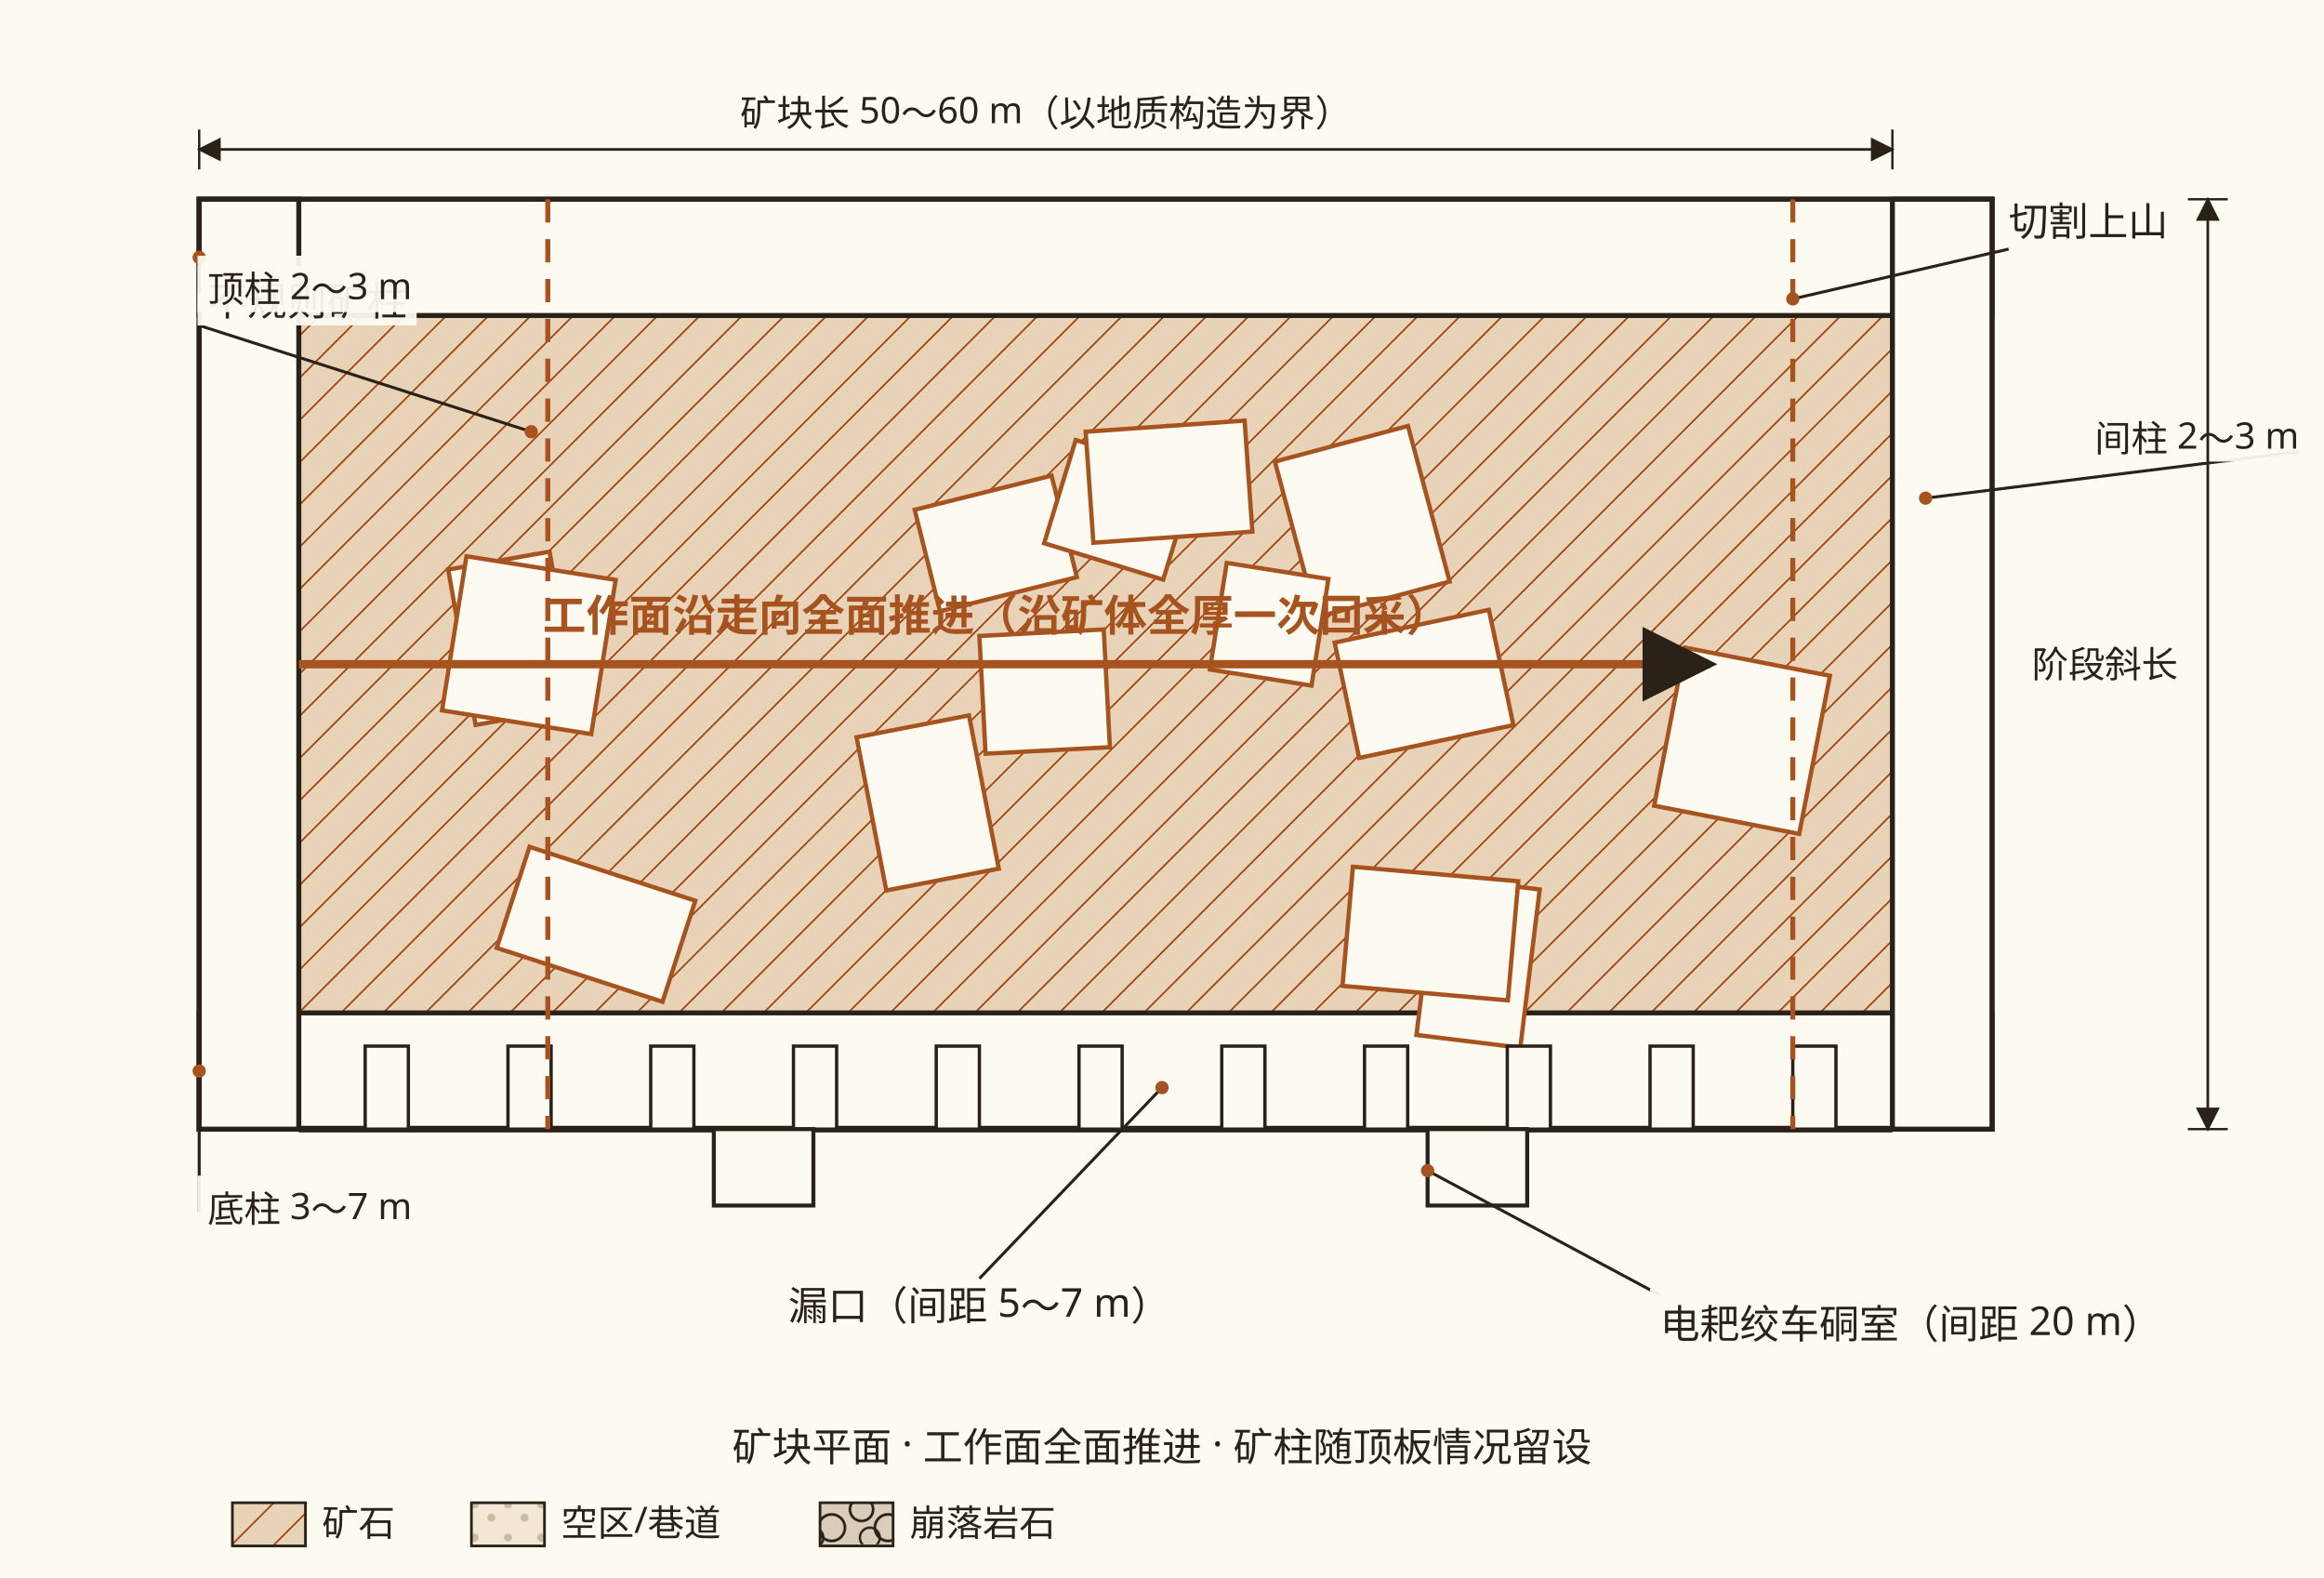
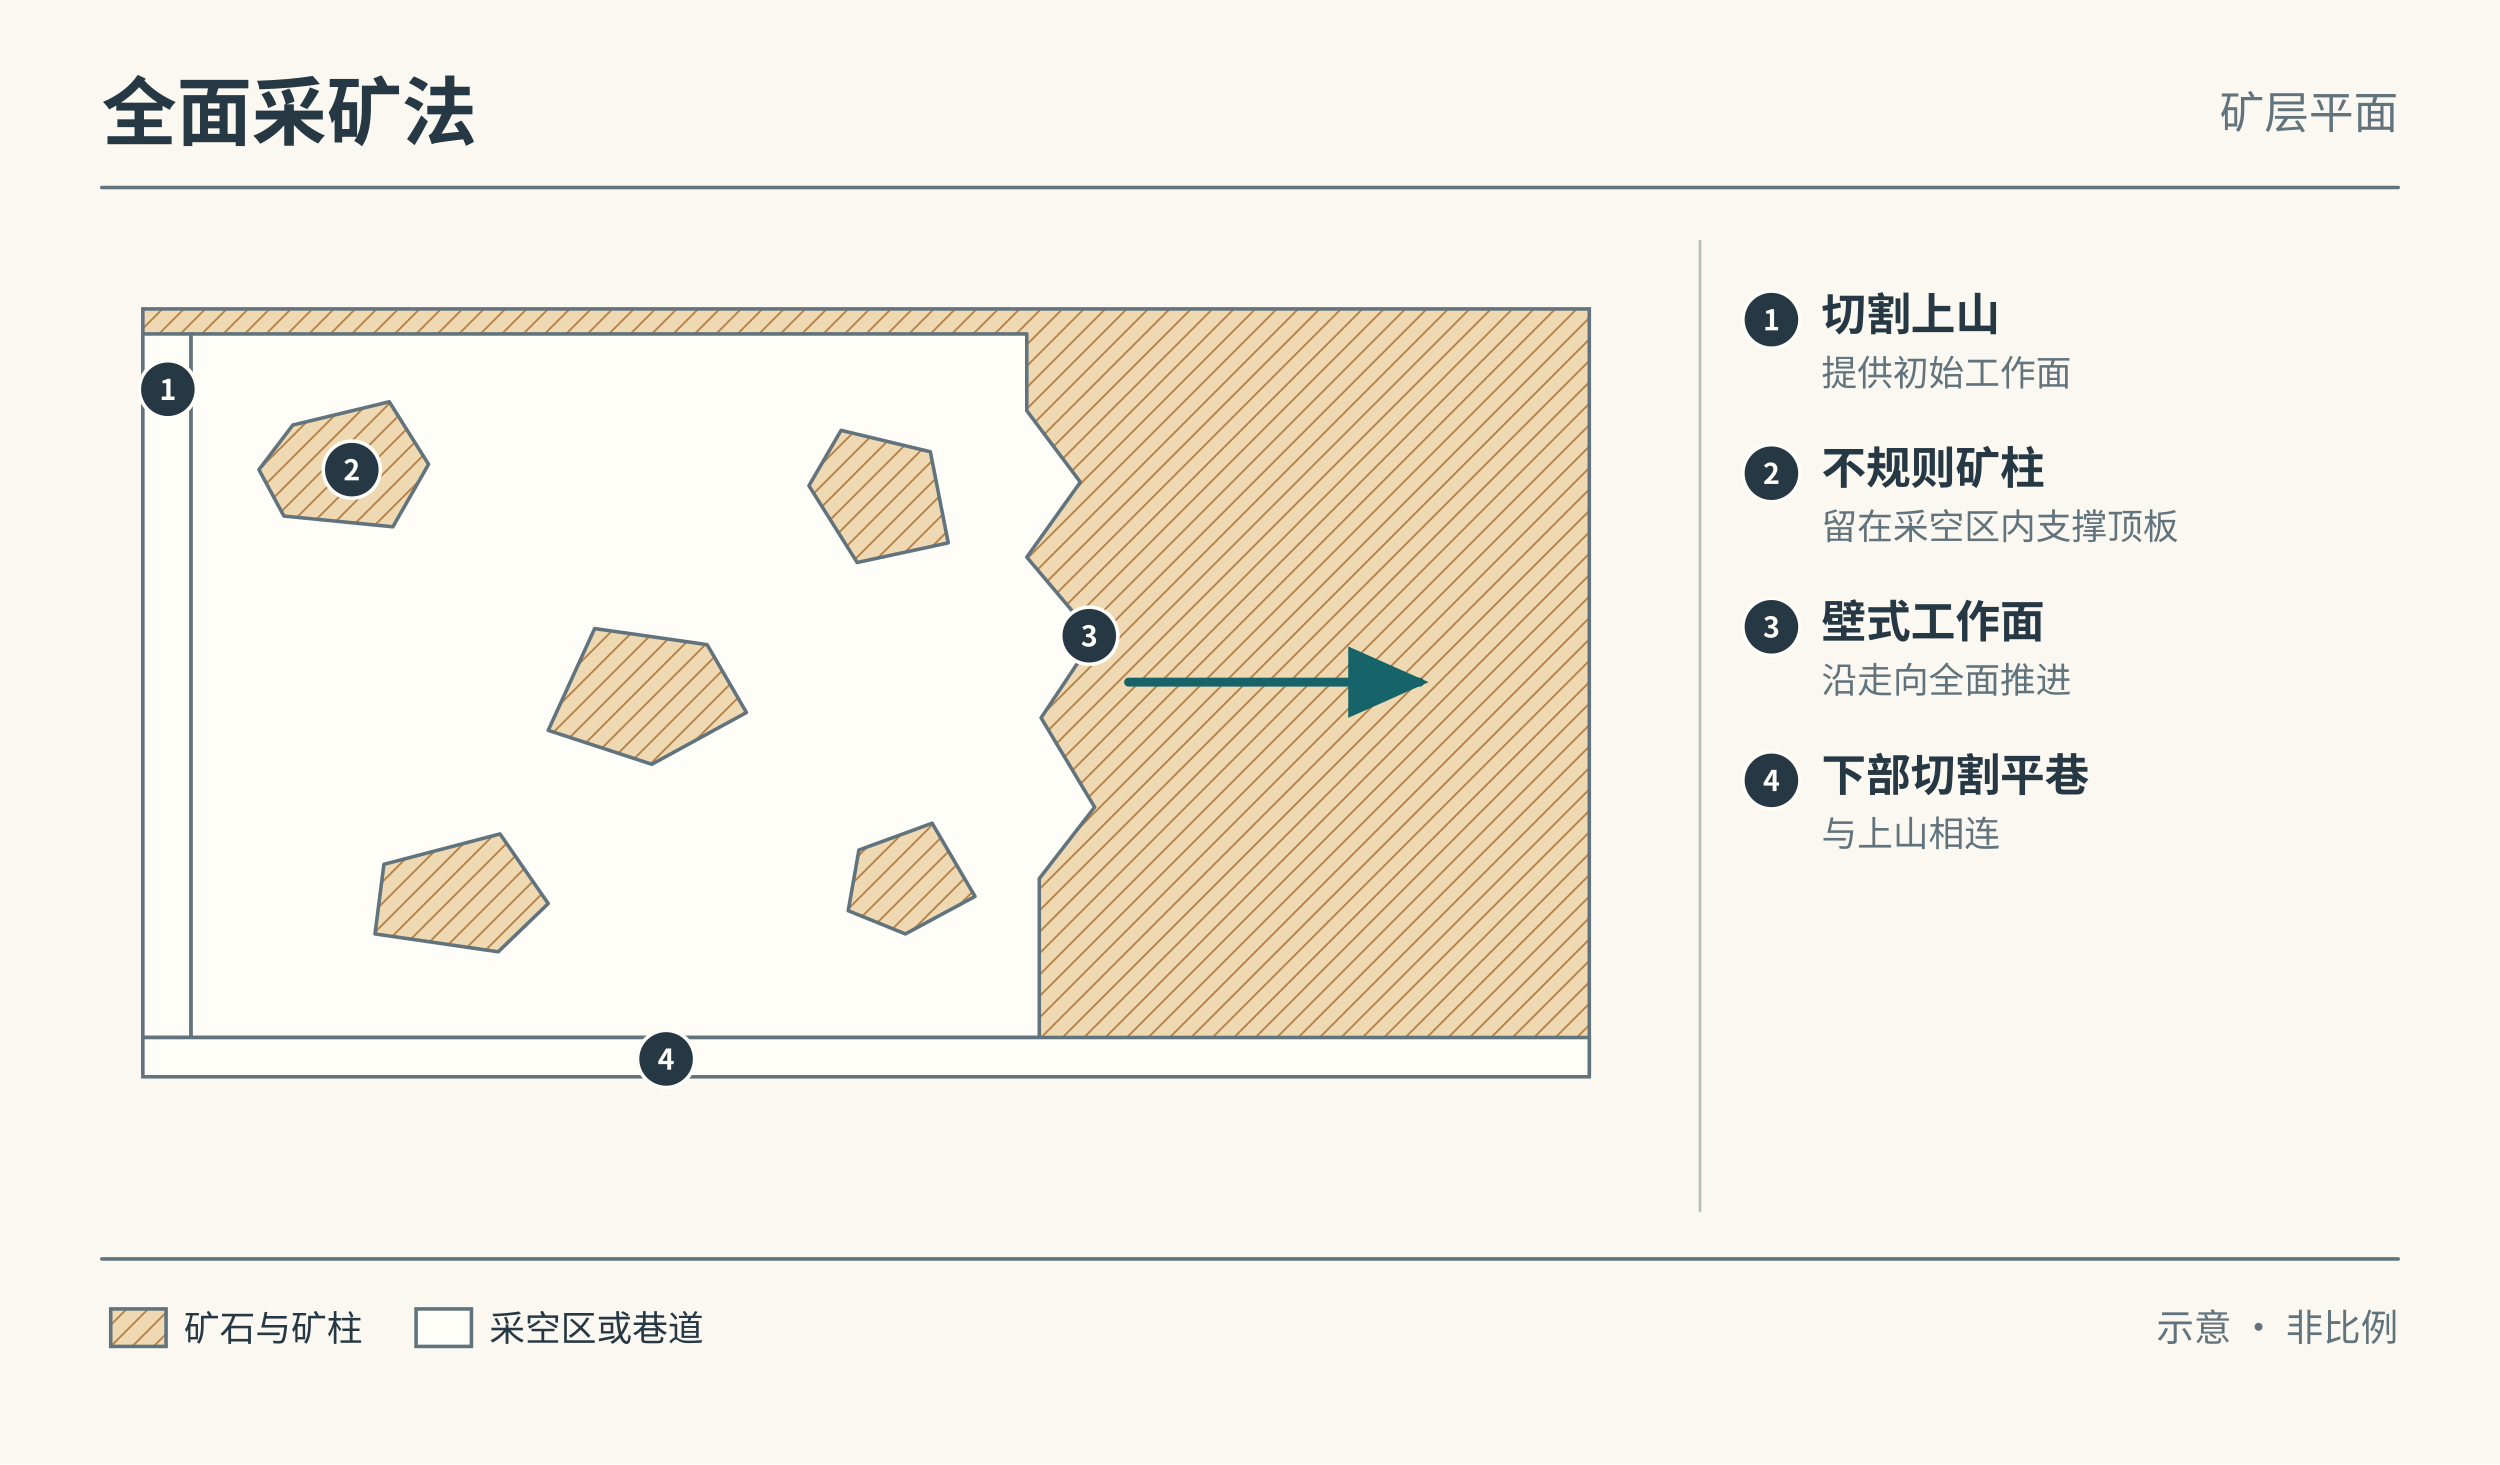
- <svg xmlns="http://www.w3.org/2000/svg" viewBox="0 0 1400 950" width="1400" height="950" font-family="'Microsoft YaHei',sans-serif">
+ <svg xmlns="http://www.w3.org/2000/svg" width="1400" height="820" viewBox="0 0 1400 820" role="img" aria-labelledby="title desc">
  <defs>
-     <pattern id="ore" width="18" height="18" patternTransform="rotate(45)" patternUnits="userSpaceOnUse">
-       <rect width="18" height="18" fill="#E8D2B8" />
-       <line x1="0" y1="0" x2="0" y2="18" stroke="#A6531F" stroke-width="2.2" />
+     <pattern id="ore" width="12" height="12" patternUnits="userSpaceOnUse">
+       <rect width="12" height="12" fill="#efd9b2" />
+       <path d="M-6 6L6-6M0 12L12 0M6 18L18 6" stroke="#b37d43" stroke-width="1" />
    </pattern>
-     <pattern id="fillb" width="20" height="20" patternUnits="userSpaceOnUse">
-       <rect width="20" height="20" fill="#F2E7D5" />
-       <circle cx="6" cy="6" r="2.4" fill="#CBBB9F" />
-       <circle cx="16" cy="14" r="2.4" fill="#CBBB9F" />
+     <pattern id="rock" width="18" height="18" patternUnits="userSpaceOnUse">
+       <rect width="18" height="18" fill="#e1e5e2" />
+       <path d="M0 7h7m4 8h7" stroke="#a4afac" stroke-width="1" />
    </pattern>
-     <pattern id="caved" width="34" height="30" patternUnits="userSpaceOnUse">
-       <rect width="34" height="30" fill="#D8CDB9" />
-       <circle cx="9" cy="9" r="7" fill="none" stroke="#2A2118" stroke-width="1.6" />
-       <circle cx="25" cy="20" r="8" fill="none" stroke="#2A2118" stroke-width="1.6" />
-       <circle cx="14" cy="26" r="6" fill="none" stroke="#2A2118" stroke-width="1.4" />
+     <pattern id="rubble" width="22" height="20" patternUnits="userSpaceOnUse">
+       <rect width="22" height="20" fill="#e7bc88" />
+       <path d="M3 4l4-2 3 5-5 4ZM13 13l5-2 2 5-5 2Z" fill="none" stroke="#966041" stroke-width="1" />
    </pattern>
-     <marker id="arr" viewBox="0 0 10 10" refX="9" refY="5" markerWidth="9" markerHeight="9" orient="auto-start-reverse">
-       <path d="M0,0 L10,5 L0,10 z" fill="#2A2118" />
+     <pattern id="waste" width="27" height="24" patternUnits="userSpaceOnUse">
+       <rect width="27" height="24" fill="#b9c4c6" />
+       <path d="M2 3l6-1 4 6-5 5-4-3ZM15 15l6-4 4 5-3 5-6-1Z" fill="none" stroke="#6d7e83" stroke-width="1.2" />
+     </pattern>
+     <pattern id="fill" width="14" height="14" patternUnits="userSpaceOnUse">
+       <rect width="14" height="14" fill="#b8d9ce" />
+       <circle cx="4" cy="4" r="1.5" fill="#598b84" />
+       <circle cx="11" cy="11" r="1.5" fill="#598b84" />
+     </pattern>
+     <marker id="arrow" markerWidth="10" markerHeight="10" refX="8" refY="4" orient="auto" markerUnits="strokeWidth" viewBox="0 0 10 8">
+       <path d="M0 0L9 4 0 8Z" fill="#166369" />
    </marker>
  </defs>
-   <rect width="1400" height="950" fill="#FDFAF2" />
-   <rect x="120" y="120" width="1080" height="560" fill="url(#ore)" stroke="#2A2118" stroke-width="3" />
-   <rect x="120" y="120" width="1080" height="70" fill="#FDFAF2" stroke="#2A2118" stroke-width="3" />
-   <rect x="120" y="610" width="1080" height="70" fill="#FDFAF2" stroke="#2A2118" stroke-width="3" />
-   <rect x="120" y="120" width="60" height="560" fill="#FDFAF2" stroke="#2A2118" stroke-width="3" />
-   <rect x="1140" y="120" width="60" height="560" fill="#FDFAF2" stroke="#2A2118" stroke-width="3" />
-   <rect x="551" y="307" width="85" height="63" fill="#FDFAF2" stroke="#A6531F" stroke-width="2.6" transform="rotate(-14 551 307)" />
-   <rect x="768" y="278" width="83" height="97" fill="#FDFAF2" stroke="#A6531F" stroke-width="2.6" transform="rotate(-15 768 278)" />
-   <rect x="739" y="339" width="62" height="65" fill="#FDFAF2" stroke="#A6531F" stroke-width="2.6" transform="rotate(9 739 339)" />
-   <rect x="648" y="265" width="75" height="65" fill="#FDFAF2" stroke="#A6531F" stroke-width="2.6" transform="rotate(17 648 265)" />
-   <rect x="654" y="260" width="96" height="67" fill="#FDFAF2" stroke="#A6531F" stroke-width="2.6" transform="rotate(-4 654 260)" />
-   <rect x="865" y="528" width="63" height="96" fill="#FDFAF2" stroke="#A6531F" stroke-width="2.6" transform="rotate(7 865 528)" />
-   <rect x="270" y="343" width="62" height="95" fill="#FDFAF2" stroke="#A6531F" stroke-width="2.6" transform="rotate(-10 270 343)" />
-   <rect x="516" y="444" width="69" height="94" fill="#FDFAF2" stroke="#A6531F" stroke-width="2.6" transform="rotate(-11 516 444)" />
-   <rect x="804" y="387" width="95" height="71" fill="#FDFAF2" stroke="#A6531F" stroke-width="2.6" transform="rotate(-12 804 387)" />
-   <rect x="815" y="522" width="100" height="72" fill="#FDFAF2" stroke="#A6531F" stroke-width="2.6" transform="rotate(5 815 522)" />
-   <rect x="319" y="510" width="105" height="64" fill="#FDFAF2" stroke="#A6531F" stroke-width="2.6" transform="rotate(18 319 510)" />
-   <rect x="281" y="335" width="91" height="94" fill="#FDFAF2" stroke="#A6531F" stroke-width="2.6" transform="rotate(9 281 335)" />
-   <rect x="1015" y="390" width="89" height="97" fill="#FDFAF2" stroke="#A6531F" stroke-width="2.6" transform="rotate(11 1015 390)" />
-   <rect x="590" y="383" width="75" height="71" fill="#FDFAF2" stroke="#A6531F" stroke-width="2.6" transform="rotate(-3 590 383)" />
-   <line x1="180" y1="680" x2="1140" y2="680" stroke="#2A2118" stroke-width="4" />
-   <rect x="220" y="630" width="26" height="50" fill="#FDFAF2" stroke="#2A2118" stroke-width="2" />
-   <rect x="306" y="630" width="26" height="50" fill="#FDFAF2" stroke="#2A2118" stroke-width="2" />
-   <rect x="392" y="630" width="26" height="50" fill="#FDFAF2" stroke="#2A2118" stroke-width="2" />
-   <rect x="478" y="630" width="26" height="50" fill="#FDFAF2" stroke="#2A2118" stroke-width="2" />
-   <rect x="564" y="630" width="26" height="50" fill="#FDFAF2" stroke="#2A2118" stroke-width="2" />
-   <rect x="650" y="630" width="26" height="50" fill="#FDFAF2" stroke="#2A2118" stroke-width="2" />
-   <rect x="736" y="630" width="26" height="50" fill="#FDFAF2" stroke="#2A2118" stroke-width="2" />
-   <rect x="822" y="630" width="26" height="50" fill="#FDFAF2" stroke="#2A2118" stroke-width="2" />
-   <rect x="908" y="630" width="26" height="50" fill="#FDFAF2" stroke="#2A2118" stroke-width="2" />
-   <rect x="994" y="630" width="26" height="50" fill="#FDFAF2" stroke="#2A2118" stroke-width="2" />
-   <rect x="1080" y="630" width="26" height="50" fill="#FDFAF2" stroke="#2A2118" stroke-width="2" />
-   <rect x="430" y="680" width="60" height="46" fill="#FDFAF2" stroke="#2A2118" stroke-width="2.4" />
-   <rect x="860" y="680" width="60" height="46" fill="#FDFAF2" stroke="#2A2118" stroke-width="2.4" />
-   <line x1="1080" y1="120" x2="1080" y2="680" stroke="#A6531F" stroke-width="3" stroke-dasharray="14 10" />
-   <line x1="330" y1="120" x2="330" y2="680" stroke="#A6531F" stroke-width="3" stroke-dasharray="14 10" />
-   <line x1="180" y1="400" x2="1030" y2="400" stroke="#A6531F" stroke-width="5" marker-end="url(#arr)" />
-   <text x="600" y="380" font-size="26" text-anchor="middle" fill="#A6531F" font-weight="bold">工作面沿走向全面推进（沿矿体全厚一次回采）</text>
-   <line x1="320" y1="260" x2="120" y2="196" stroke="#2A2118" stroke-width="1.8" />
-   <circle cx="320" cy="260" r="4" fill="#A6531F" />
-   <rect x="119" y="160" width="132.0" height="36" fill="#FDFAF2" opacity="0.94" />
-   <text x="125" y="190" font-size="24" text-anchor="start" fill="#2A2118" font-weight="normal">不规则矿柱</text>
-   <line x1="1080" y1="180" x2="1210" y2="150" stroke="#2A2118" stroke-width="1.8" />
-   <circle cx="1080" cy="180" r="4" fill="#A6531F" />
-   <rect x="1204" y="112" width="108.0" height="36" fill="#FDFAF2" opacity="0.94" />
-   <text x="1210" y="142" font-size="24" text-anchor="start" fill="#2A2118" font-weight="normal">切割上山</text>
-   <line x1="700" y1="655" x2="590" y2="770" stroke="#2A2118" stroke-width="1.8" />
-   <circle cx="700" cy="655" r="4" fill="#A6531F" />
-   <text x="590" y="795" font-size="24" text-anchor="middle" fill="#2A2118" font-weight="normal">漏口（间距 5～7 m）</text>
-   <line x1="860" y1="705" x2="1000" y2="780" stroke="#2A2118" stroke-width="1.8" />
-   <circle cx="860" cy="705" r="4" fill="#A6531F" />
-   <rect x="994" y="776" width="319.2" height="36" fill="#FDFAF2" opacity="0.94" />
-   <text x="1000" y="806" font-size="24" text-anchor="start" fill="#2A2118" font-weight="normal">电耙绞车硐室（间距 20 m）</text>
-   <line x1="120" y1="155" x2="120" y2="176" stroke="#2A2118" stroke-width="1.8" />
-   <circle cx="120" cy="155" r="4" fill="#A6531F" />
-   <rect x="119" y="154" width="139.6" height="34" fill="#FDFAF2" opacity="0.94" />
-   <text x="125" y="182" font-size="22" text-anchor="start" fill="#2A2118" font-weight="normal">顶柱 2～3 m</text>
-   <line x1="120" y1="645" x2="120" y2="730" stroke="#2A2118" stroke-width="1.8" />
-   <circle cx="120" cy="645" r="4" fill="#A6531F" />
-   <rect x="119" y="708" width="139.6" height="34" fill="#FDFAF2" opacity="0.94" />
-   <text x="125" y="736" font-size="22" text-anchor="start" fill="#2A2118" font-weight="normal">底柱 3～7 m</text>
-   <line x1="1160" y1="300" x2="1385" y2="272" stroke="#2A2118" stroke-width="1.8" />
-   <circle cx="1160" cy="300" r="4" fill="#A6531F" />
-   <rect x="1251.4" y="244" width="139.6" height="34" fill="#FDFAF2" opacity="0.94" />
-   <text x="1385" y="272" font-size="22" text-anchor="end" fill="#2A2118" font-weight="normal">间柱 2～3 m</text>
-   <line x1="120" y1="90" x2="1140" y2="90" stroke="#2A2118" stroke-width="1.6" marker-start="url(#arr)" marker-end="url(#arr)" />
-   <line x1="120" y1="78" x2="120" y2="102" stroke="#2A2118" stroke-width="1.4" />
-   <line x1="1140" y1="78" x2="1140" y2="102" stroke="#2A2118" stroke-width="1.4" />
-   <rect x="437.88" y="48" width="384.24" height="34" fill="#FDFAF2" opacity="0.94" />
-   <text x="630.0" y="76" font-size="22" text-anchor="middle" fill="#2A2118" font-weight="normal">矿块长 50～60 m（以地质构造为界）</text>
-   <line x1="1330" y1="120" x2="1330" y2="680" stroke="#2A2118" stroke-width="1.6" marker-start="url(#arr)" marker-end="url(#arr)" />
-   <line x1="1318" y1="120" x2="1342" y2="120" stroke="#2A2118" stroke-width="1.4" />
-   <line x1="1318" y1="680" x2="1342" y2="680" stroke="#2A2118" stroke-width="1.4" />
-   <rect x="1218.0" y="380.0" width="100.0" height="34" fill="#FDFAF2" opacity="0.94" />
-   <text x="1312" y="408.0" font-size="22" text-anchor="end" fill="#2A2118" font-weight="normal">阶段斜长</text>
-   <text x="700" y="880" font-size="24" text-anchor="middle" fill="#2A2118" font-weight="normal">矿块平面 · 工作面全面推进 · 矿柱随顶板情况留设</text>
-   <rect x="140" y="905" width="44" height="26" fill="url(#ore)" stroke="#2A2118" stroke-width="1.6" />
-   <text x="194" y="925" font-size="22" text-anchor="start" fill="#2A2118" font-weight="normal">矿石</text>
-   <rect x="284" y="905" width="44" height="26" fill="url(#fillb)" stroke="#2A2118" stroke-width="1.6" />
-   <text x="338" y="925" font-size="22" text-anchor="start" fill="#2A2118" font-weight="normal">空区/巷道</text>
-   <rect x="494" y="905" width="44" height="26" fill="url(#caved)" stroke="#2A2118" stroke-width="1.6" />
-   <text x="548" y="925" font-size="22" text-anchor="start" fill="#2A2118" font-weight="normal">崩落岩石</text>
+   <g font-family="'Noto Sans CJK SC','Microsoft YaHei','PingFang SC',sans-serif">
+     <rect x="0" y="0" width="1400" height="820" fill="#faf8f0" stroke="none" stroke-width="2" />
+     <text x="57" y="78" text-anchor="start" fill="#263844" font-size="42" font-weight="700">全面采矿法</text>
+     <text x="1343" y="72" text-anchor="end" fill="#61737c" font-size="25" font-weight="500">矿层平面</text>
+     <path d="M57 105 L1343 105" fill="none" stroke="#61737c" stroke-width="2" stroke-linecap="round" stroke-linejoin="round" />
+     <path d="M952 135 L952 678" fill="none" stroke="#b5bfba" stroke-width="1.5" stroke-linecap="round" stroke-linejoin="round" />
+     <rect x="80" y="173" width="810" height="427" fill="url(#ore)" stroke="#61737c" stroke-width="2" />
+     <rect x="80" y="187" width="27" height="394" fill="#fffdf7" stroke="#61737c" stroke-width="2" />
+     <path d="M107 187H575V230L605 270 575 312 613 357 583 402 613 452 582 492V581H107Z" fill="#fffdf7" stroke="#61737c" stroke-width="2" stroke-linecap="round" stroke-linejoin="round" />
+     <path d="M164 238l54-13 22 35-20 35-61-6-14-26Z" fill="url(#ore)" stroke="#61737c" stroke-width="2" stroke-linecap="round" stroke-linejoin="round" />
+     <path d="M333 352l63 9 22 38-53 29-58-19Z" fill="url(#ore)" stroke="#61737c" stroke-width="2" stroke-linecap="round" stroke-linejoin="round" />
+     <path d="M215 484l65-17 27 39-28 27-69-10Z" fill="url(#ore)" stroke="#61737c" stroke-width="2" stroke-linecap="round" stroke-linejoin="round" />
+     <path d="M471 241l50 12 10 51-51 11-27-43Z" fill="url(#ore)" stroke="#61737c" stroke-width="2" stroke-linecap="round" stroke-linejoin="round" />
+     <path d="M481 476l41-15 24 41-39 21-32-13Z" fill="url(#ore)" stroke="#61737c" stroke-width="2" stroke-linecap="round" stroke-linejoin="round" />
+     <rect x="80" y="581" width="810" height="22" fill="#fffdf7" stroke="#61737c" stroke-width="2" />
+     <path d="M632 382H795" fill="none" stroke="#166369" stroke-width="5" stroke-linecap="round" stroke-linejoin="round" marker-end="url(#arrow)" />
+     <circle cx="94" cy="218" r="16" fill="#263844" stroke="#fffdf7" stroke-width="2" />
+     <text x="94" y="224" text-anchor="middle" fill="#fffdf7" font-size="16" font-weight="700">1</text>
+     <circle cx="197" cy="263" r="16" fill="#263844" stroke="#fffdf7" stroke-width="2" />
+     <text x="197" y="269" text-anchor="middle" fill="#fffdf7" font-size="16" font-weight="700">2</text>
+     <circle cx="610" cy="356" r="16" fill="#263844" stroke="#fffdf7" stroke-width="2" />
+     <text x="610" y="362" text-anchor="middle" fill="#fffdf7" font-size="16" font-weight="700">3</text>
+     <circle cx="373" cy="593" r="16" fill="#263844" stroke="#fffdf7" stroke-width="2" />
+     <text x="373" y="599" text-anchor="middle" fill="#fffdf7" font-size="16" font-weight="700">4</text>
+     <circle cx="992" cy="179" r="16" fill="#263844" stroke="#fffdf7" stroke-width="2" />
+     <text x="992" y="185" text-anchor="middle" fill="#fffdf7" font-size="16" font-weight="700">1</text>
+     <text x="1020" y="185" text-anchor="start" fill="#263844" font-size="25" font-weight="700">切割上山</text>
+     <text x="1020" y="216" text-anchor="start" fill="#61737c" font-size="20" font-weight="500">提供初始工作面</text>
+     <circle cx="992" cy="265" r="16" fill="#263844" stroke="#fffdf7" stroke-width="2" />
+     <text x="992" y="271" text-anchor="middle" fill="#fffdf7" font-size="16" font-weight="700">2</text>
+     <text x="1020" y="271" text-anchor="start" fill="#263844" font-size="25" font-weight="700">不规则矿柱</text>
+     <text x="1020" y="302" text-anchor="start" fill="#61737c" font-size="20" font-weight="500">留在采空区内支撑顶板</text>
+     <circle cx="992" cy="351" r="16" fill="#263844" stroke="#fffdf7" stroke-width="2" />
+     <text x="992" y="357" text-anchor="middle" fill="#fffdf7" font-size="16" font-weight="700">3</text>
+     <text x="1020" y="357" text-anchor="start" fill="#263844" font-size="25" font-weight="700">壁式工作面</text>
+     <text x="1020" y="388" text-anchor="start" fill="#61737c" font-size="20" font-weight="500">沿走向全面推进</text>
+     <circle cx="992" cy="437" r="16" fill="#263844" stroke="#fffdf7" stroke-width="2" />
+     <text x="992" y="443" text-anchor="middle" fill="#fffdf7" font-size="16" font-weight="700">4</text>
+     <text x="1020" y="443" text-anchor="start" fill="#263844" font-size="25" font-weight="700">下部切割平巷</text>
+     <text x="1020" y="474" text-anchor="start" fill="#61737c" font-size="20" font-weight="500">与上山相连</text>
+     <path d="M57 705 L1343 705" fill="none" stroke="#61737c" stroke-width="2" stroke-linecap="round" stroke-linejoin="round" />
+     <rect x="62" y="733" width="31" height="21" fill="url(#ore)" stroke="#61737c" stroke-width="2" />
+     <text x="103" y="751" text-anchor="start" fill="#263844" font-size="20" font-weight="500">矿石与矿柱</text>
+     <rect x="233" y="733" width="31" height="21" fill="#fffdf7" stroke="#61737c" stroke-width="2" />
+     <text x="274" y="751" text-anchor="start" fill="#263844" font-size="20" font-weight="500">采空区或巷道</text>
+     <text x="1343" y="751" text-anchor="end" fill="#61737c" font-size="21" font-weight="500">示意 · 非比例</text>
+   </g>
</svg>
